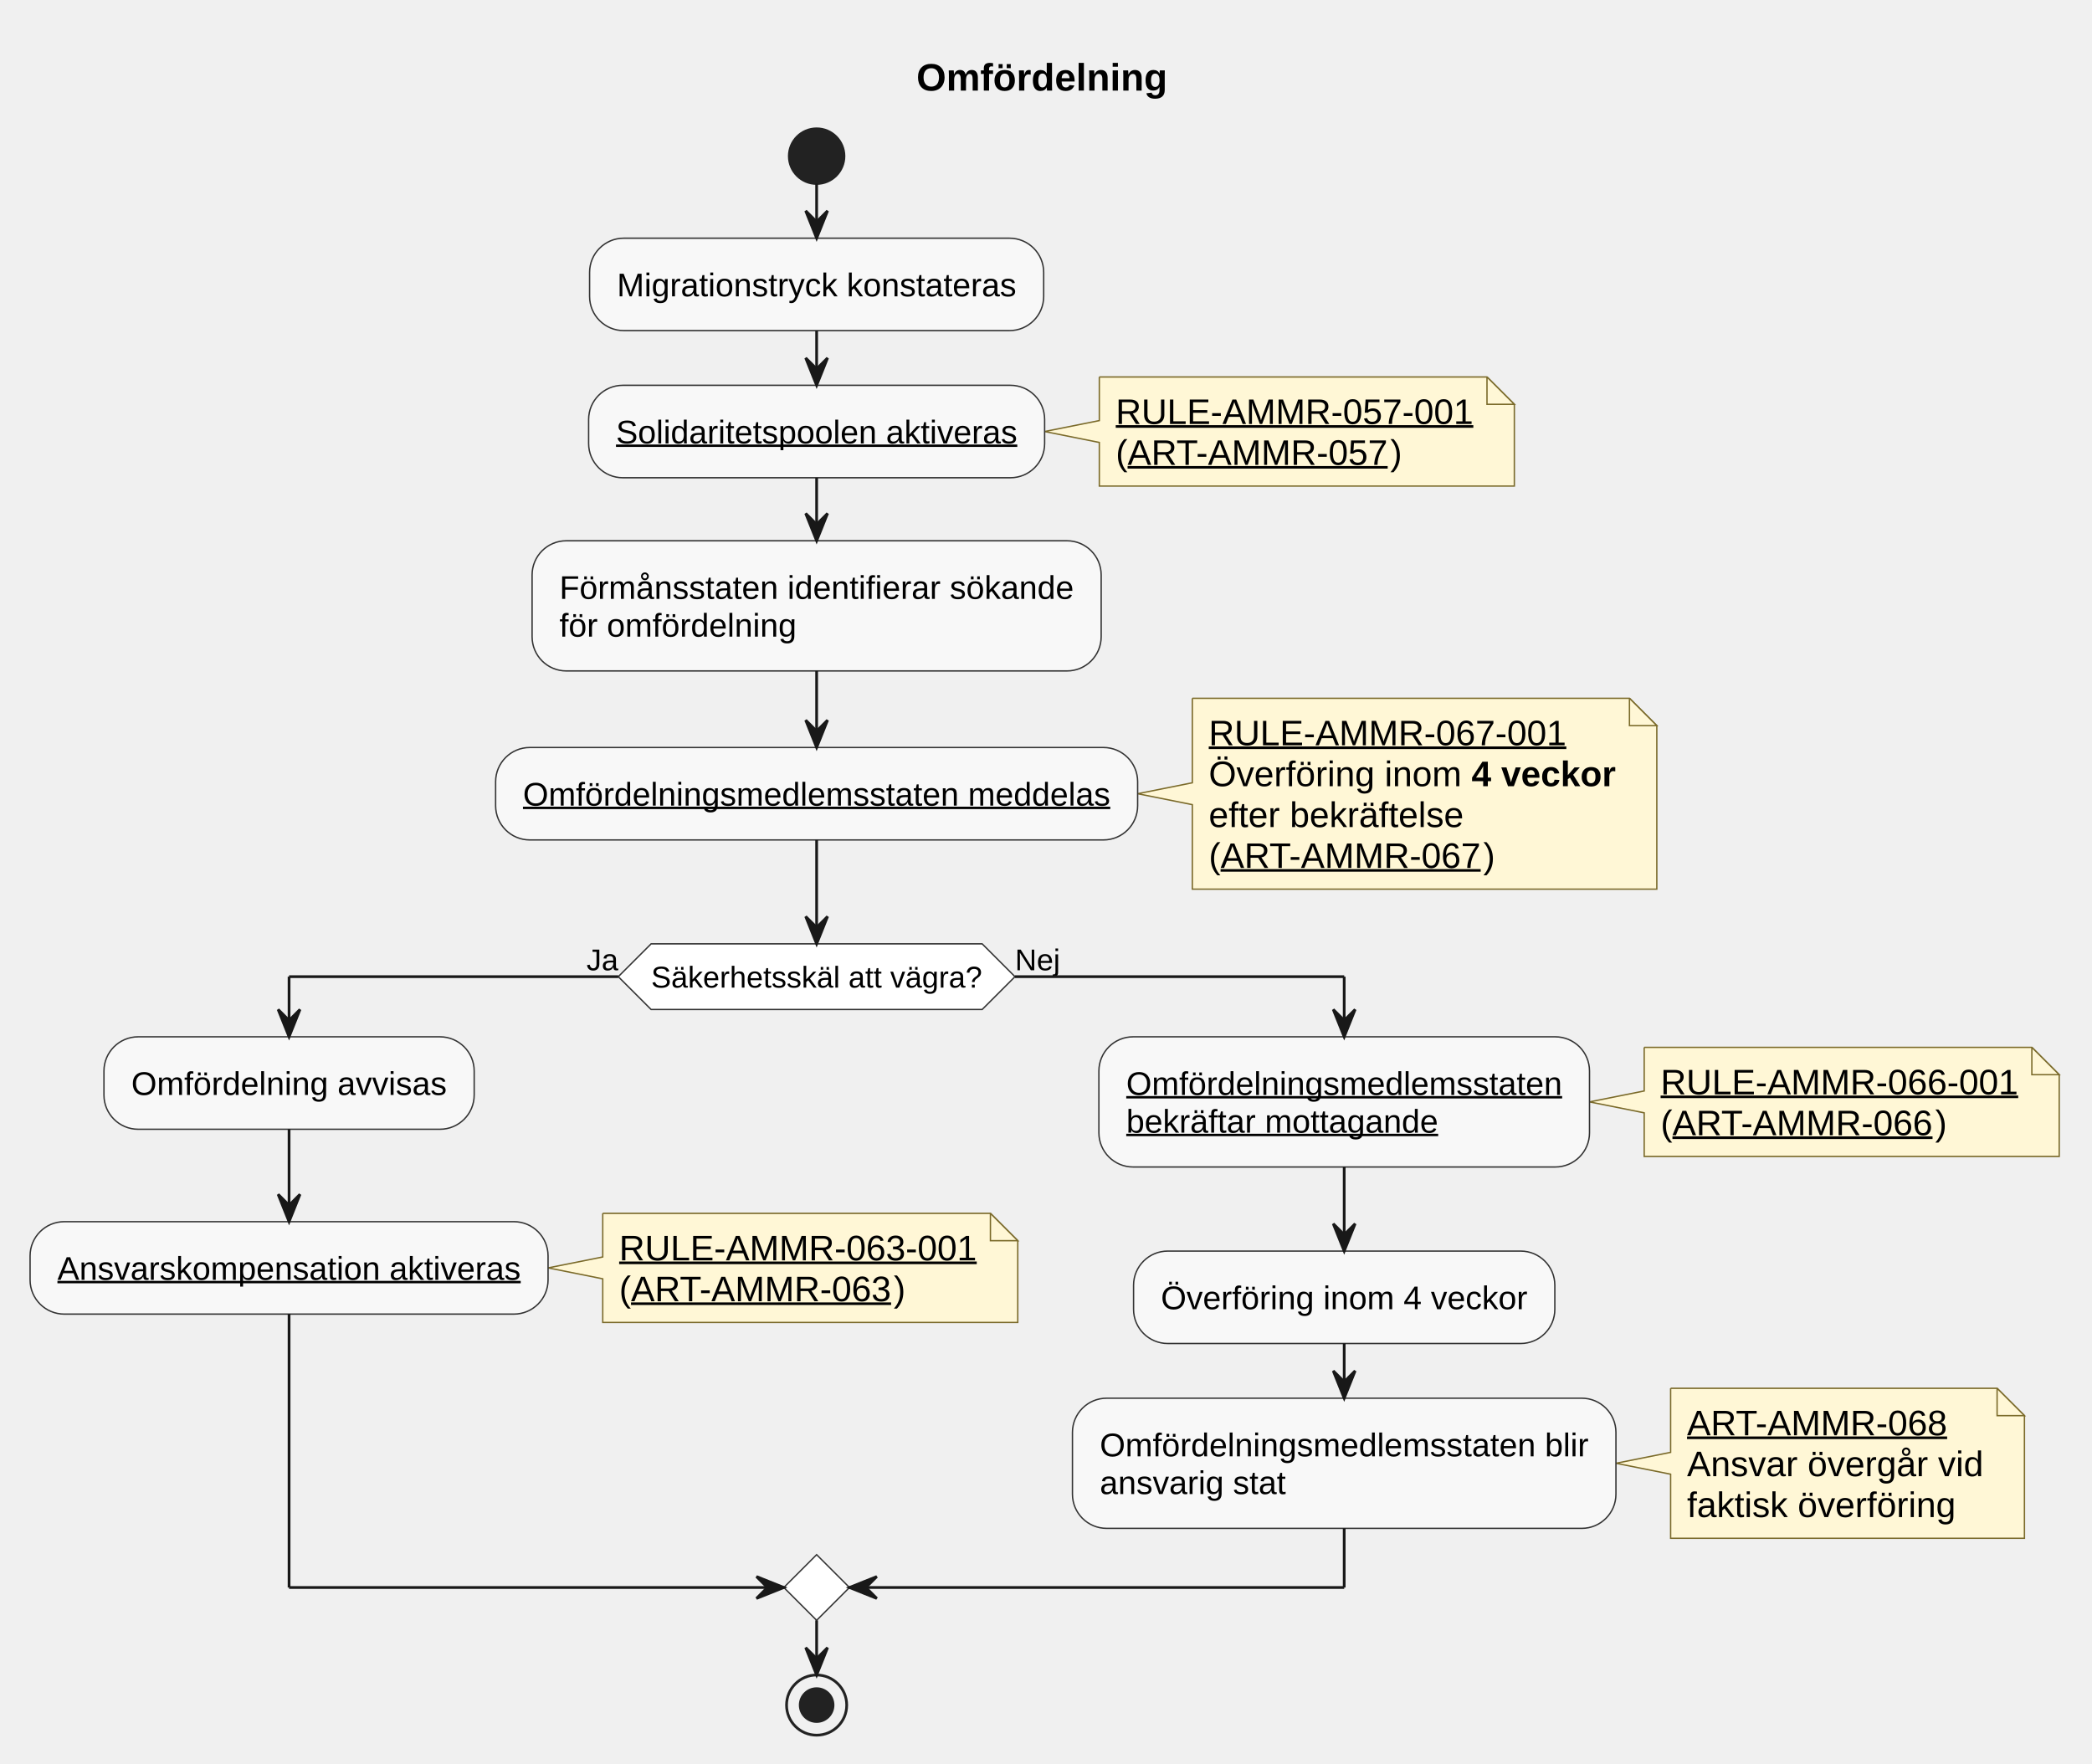
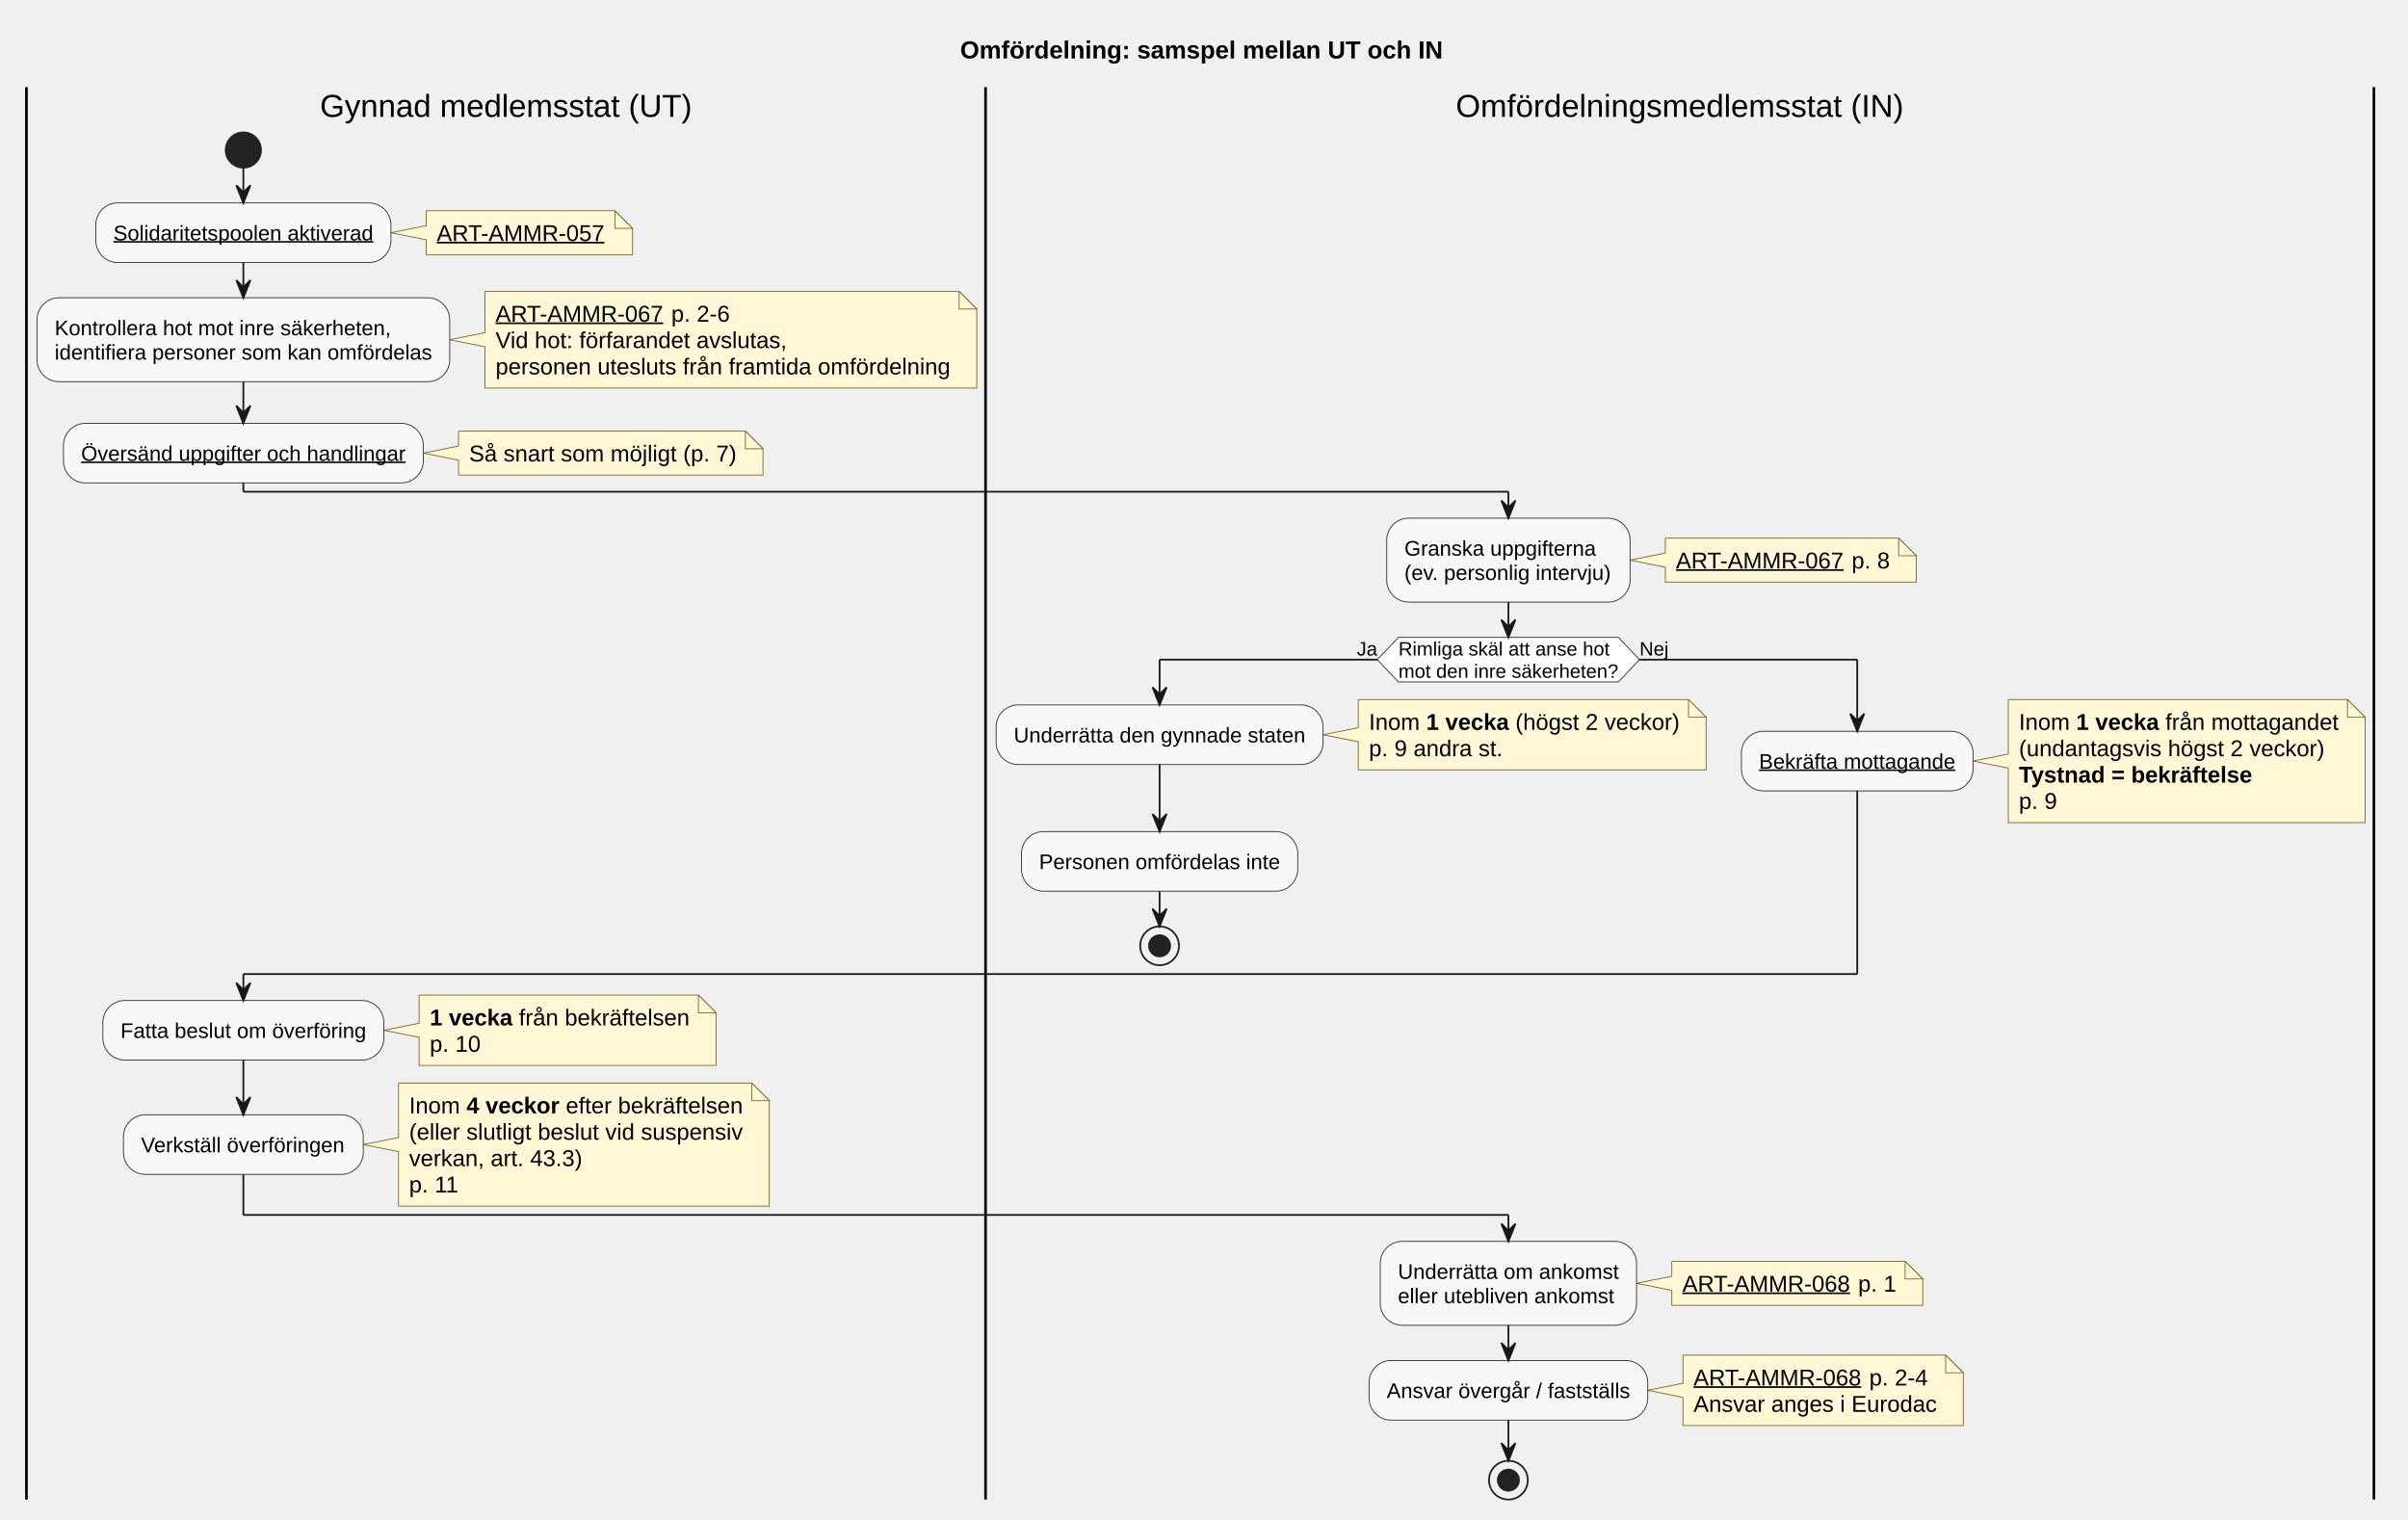
- <svg xmlns="http://www.w3.org/2000/svg" xmlns:xlink="http://www.w3.org/1999/xlink" contentStyleType="text/css" data-diagram-type="ACTIVITY" height="645px" preserveAspectRatio="none" style="width:765px;height:645px;background:#FFFFFF;" version="1.1" viewBox="0 0 765 645" width="765px" zoomAndPan="magnify">
+ <svg xmlns="http://www.w3.org/2000/svg" xmlns:xlink="http://www.w3.org/1999/xlink" contentStyleType="text/css" data-diagram-type="ACTIVITY" height="862px" preserveAspectRatio="none" style="width:1366px;height:862px;background:#FFFFFF;" version="1.1" viewBox="0 0 1366 862" width="1366px" zoomAndPan="magnify">
  <defs />
  <g>
-     <g class="title" data-source-line="16">
-       <text fill="#000000" font-family="Arial" font-size="14" font-weight="bold" lengthAdjust="spacing" textLength="91.772" x="335.118" y="33.132">Omfördelning</text>
+     <g class="title" data-source-line="20">
+       <text fill="#000000" font-family="Arial" font-size="14" font-weight="bold" lengthAdjust="spacing" textLength="273.82" x="544.67" y="33.132">Omfördelning: samspel mellan UT och IN</text>
    </g>
-     <ellipse cx="298.625" cy="57.099" fill="#222222" rx="10" ry="10" style="stroke:#222222;stroke-width:1;" />
-     <rect fill="#F8F8F8" height="33.799" rx="12.5" ry="12.5" style="stroke:#333333;stroke-width:0.5;" width="166.051" x="215.6" y="87.099" />
-     <text fill="#000000" font-family="Arial" font-size="12" lengthAdjust="spacing" textLength="146.051" x="225.6" y="108.355">Migrationstryck konstateras</text>
-     <path d="M401.999,137.848 L401.999,153.797 L381.999,157.797 L401.999,161.797 L401.999,177.746 A0,0 0 0 0 401.999,177.746 L553.761,177.746 A0,0 0 0 0 553.761,177.746 L553.761,147.848 L543.761,137.848 L401.999,137.848 A0,0 0 0 0 401.999,137.848" fill="#FFF7D6" style="stroke:#7A6A2A;stroke-width:0.5;" />
-     <path d="M543.761,137.848 L543.761,147.848 L553.761,147.848 L543.761,137.848" fill="#FFF7D6" style="stroke:#7A6A2A;stroke-width:0.5;" />
+     <rect fill="none" height="20.698" style="stroke:none;stroke-width:1;" width="1333.161" x="15" y="49.413" />
+     <ellipse cx="138.054" cy="85.111" fill="#222222" rx="10" ry="10" style="stroke:#222222;stroke-width:1;" />
+     <path d="M241.765,119.536 L241.765,128.011 L221.765,132.011 L241.765,136.011 L241.765,144.485 A0,0 0 0 0 241.765,144.485 L358.83,144.485 A0,0 0 0 0 358.83,144.485 L358.83,129.536 L348.83,119.536 L241.765,119.536 A0,0 0 0 0 241.765,119.536" fill="#FFF7D6" style="stroke:#7A6A2A;stroke-width:0.5;" />
+     <path d="M348.83,119.536 L348.83,129.536 L358.83,129.536 L348.83,119.536" fill="#FFF7D6" style="stroke:#7A6A2A;stroke-width:0.5;" />
+     <a href="../articles/ammr-057.md" target="_top" title="../articles/ammr-057.md" xlink:actuate="onRequest" xlink:href="../articles/ammr-057.md" xlink:show="new" xlink:title="../articles/ammr-057.md" xlink:type="simple">
+       <text fill="#000000" font-family="Arial" font-size="13" lengthAdjust="spacing" text-decoration="underline" textLength="96.065" x="247.765" y="136.73">ART-AMMR-057</text>
+     </a>
+     <rect fill="#F8F8F8" height="33.799" rx="12.5" ry="12.5" style="stroke:#333333;stroke-width:0.5;" width="167.422" x="54.343" y="115.111" />
    <a href="../rules/rule-ammr-057-001.md" target="_top" title="../rules/rule-ammr-057-001.md" xlink:actuate="onRequest" xlink:href="../rules/rule-ammr-057-001.md" xlink:show="new" xlink:title="../rules/rule-ammr-057-001.md" xlink:type="simple">
-       <text fill="#000000" font-family="Arial" font-size="13" lengthAdjust="spacing" text-decoration="underline" textLength="130.762" x="407.999" y="155.042">RULE-AMMR-057-001</text>
+       <text fill="#000000" font-family="Arial" font-size="12" lengthAdjust="spacing" text-decoration="underline" textLength="147.422" x="64.343" y="136.367">Solidaritetspoolen aktiverad</text>
    </a>
-     <text fill="#000000" font-family="Arial" font-size="13" lengthAdjust="spacing" textLength="4.329" x="407.999" y="169.991">(</text>
-     <a href="../articles/ammr-057.md" target="_top" title="../articles/ammr-057.md" xlink:actuate="onRequest" xlink:href="../articles/ammr-057.md" xlink:show="new" xlink:title="../articles/ammr-057.md" xlink:type="simple">
-       <text fill="#000000" font-family="Arial" font-size="13" lengthAdjust="spacing" text-decoration="underline" textLength="96.065" x="412.328" y="169.991">ART-AMMR-057</text>
+     <path d="M275.107,165.286 L275.107,188.709 L255.107,192.709 L275.107,196.709 L275.107,220.132 A0,0 0 0 0 275.107,220.132 L554.082,220.132 A0,0 0 0 0 554.082,220.132 L554.082,175.286 L544.082,165.286 L275.107,165.286 A0,0 0 0 0 275.107,165.286" fill="#FFF7D6" style="stroke:#7A6A2A;stroke-width:0.5;" />
+     <path d="M544.082,165.286 L544.082,175.286 L554.082,175.286 L544.082,165.286" fill="#FFF7D6" style="stroke:#7A6A2A;stroke-width:0.5;" />
+     <a href="../articles/ammr-067.md" target="_top" title="../articles/ammr-067.md" xlink:actuate="onRequest" xlink:href="../articles/ammr-067.md" xlink:show="new" xlink:title="../articles/ammr-067.md" xlink:type="simple">
+       <text fill="#000000" font-family="Arial" font-size="13" lengthAdjust="spacing" text-decoration="underline" textLength="96.065" x="281.107" y="182.48">ART-AMMR-067</text>
    </a>
-     <text fill="#000000" font-family="Arial" font-size="13" lengthAdjust="spacing" textLength="4.329" x="508.394" y="169.991">)</text>
-     <rect fill="#F8F8F8" height="33.799" rx="12.5" ry="12.5" style="stroke:#333333;stroke-width:0.5;" width="166.748" x="215.251" y="140.898" />
-     <a href="../rules/rule-ammr-057-001.md" target="_top" title="../rules/rule-ammr-057-001.md" xlink:actuate="onRequest" xlink:href="../rules/rule-ammr-057-001.md" xlink:show="new" xlink:title="../rules/rule-ammr-057-001.md" xlink:type="simple">
-       <text fill="#000000" font-family="Arial" font-size="12" lengthAdjust="spacing" text-decoration="underline" textLength="146.748" x="225.251" y="162.153">Solidaritetspoolen aktiveras</text>
+     <text fill="#000000" font-family="Arial" font-size="13" lengthAdjust="spacing" textLength="33.243" x="380.785" y="182.48">p. 2-6</text>
+     <text fill="#000000" font-family="Arial" font-size="13" lengthAdjust="spacing" textLength="165.483" x="281.107" y="197.429">Vid hot: förfarandet avslutas,</text>
+     <text fill="#000000" font-family="Arial" font-size="13" lengthAdjust="spacing" textLength="257.975" x="281.107" y="212.377">personen utesluts från framtida omfördelning</text>
+     <rect fill="#F8F8F8" height="47.598" rx="12.5" ry="12.5" style="stroke:#333333;stroke-width:0.5;" width="234.107" x="21" y="168.91" />
+     <text fill="#000000" font-family="Arial" font-size="12" lengthAdjust="spacing" textLength="190.769" x="31" y="190.166">Kontrollera hot mot inre säkerheten,</text>
+     <text fill="#000000" font-family="Arial" font-size="12" lengthAdjust="spacing" textLength="214.107" x="31" y="203.965">identifiera personer som kan omfördelas</text>
+     <path d="M260.113,244.557 L260.113,253.031 L240.113,257.031 L260.113,261.031 L260.113,269.506 A0,0 0 0 0 260.113,269.506 L432.829,269.506 A0,0 0 0 0 432.829,269.506 L432.829,254.557 L422.829,244.557 L260.113,244.557 A0,0 0 0 0 260.113,244.557" fill="#FFF7D6" style="stroke:#7A6A2A;stroke-width:0.5;" />
+     <path d="M422.829,244.557 L422.829,254.557 L432.829,254.557 L422.829,244.557" fill="#FFF7D6" style="stroke:#7A6A2A;stroke-width:0.5;" />
+     <text fill="#000000" font-family="Arial" font-size="13" lengthAdjust="spacing" textLength="151.715" x="266.113" y="261.751">Så snart som möjligt (p. 7)</text>
+     <rect fill="#F8F8F8" height="33.799" rx="12.5" ry="12.5" style="stroke:#333333;stroke-width:0.5;" width="204.119" x="35.994" y="240.132" />
+     <a href="../rules/rule-ammr-067-001.md" target="_top" title="../rules/rule-ammr-067-001.md" xlink:actuate="onRequest" xlink:href="../rules/rule-ammr-067-001.md" xlink:show="new" xlink:title="../rules/rule-ammr-067-001.md" xlink:type="simple">
+       <text fill="#000000" font-family="Arial" font-size="12" lengthAdjust="spacing" text-decoration="underline" textLength="184.119" x="45.994" y="261.388">Översänd uppgifter och handlingar</text>
    </a>
-     <rect fill="#F8F8F8" height="47.598" rx="12.5" ry="12.5" style="stroke:#333333;stroke-width:0.5;" width="208.098" x="194.576" y="197.746" />
-     <text fill="#000000" font-family="Arial" font-size="12" lengthAdjust="spacing" textLength="188.098" x="204.576" y="219.001">Förmånsstaten identifierar sökande</text>
-     <text fill="#000000" font-family="Arial" font-size="12" lengthAdjust="spacing" textLength="86.713" x="204.576" y="232.8">för omfördelning</text>
-     <path d="M436.01,255.343 L436.01,286.241 L416.01,290.241 L436.01,294.241 L436.01,325.138 A0,0 0 0 0 436.01,325.138 L605.862,325.138 A0,0 0 0 0 605.862,325.138 L605.862,265.343 L595.862,255.343 L436.01,255.343 A0,0 0 0 0 436.01,255.343" fill="#FFF7D6" style="stroke:#7A6A2A;stroke-width:0.5;" />
-     <path d="M595.862,255.343 L595.862,265.343 L605.862,265.343 L595.862,255.343" fill="#FFF7D6" style="stroke:#7A6A2A;stroke-width:0.5;" />
+     <path d="M237.754,564.473 L237.754,580.422 L217.754,584.422 L237.754,588.422 L237.754,604.371 A0,0 0 0 0 237.754,604.371 L406.191,604.371 A0,0 0 0 0 406.191,604.371 L406.191,574.473 L396.191,564.473 L237.754,564.473 A0,0 0 0 0 237.754,564.473" fill="#FFF7D6" style="stroke:#7A6A2A;stroke-width:0.5;" />
+     <path d="M396.191,564.473 L396.191,574.473 L406.191,574.473 L396.191,564.473" fill="#FFF7D6" style="stroke:#7A6A2A;stroke-width:0.5;" />
+     <text fill="#000000" font-family="Arial" font-size="13" font-weight="bold" lengthAdjust="spacing" textLength="46.992" x="243.754" y="581.667">1 vecka</text>
+     <text fill="#000000" font-family="Arial" font-size="13" lengthAdjust="spacing" textLength="96.834" x="294.357" y="581.667">från bekräftelsen</text>
+     <text fill="#000000" font-family="Arial" font-size="13" lengthAdjust="spacing" textLength="28.914" x="243.754" y="596.616">p. 10</text>
+     <rect fill="#F8F8F8" height="33.799" rx="12.5" ry="12.5" style="stroke:#333333;stroke-width:0.5;" width="159.4" x="58.353" y="567.523" />
+     <text fill="#000000" font-family="Arial" font-size="12" lengthAdjust="spacing" textLength="139.4" x="68.353" y="588.779">Fatta beslut om överföring</text>
+     <path d="M226.082,614.371 L226.082,645.268 L206.082,649.268 L226.082,653.268 L226.082,684.166 A0,0 0 0 0 226.082,684.166 L436.414,684.166 A0,0 0 0 0 436.414,684.166 L436.414,624.371 L426.414,614.371 L226.082,614.371 A0,0 0 0 0 226.082,614.371" fill="#FFF7D6" style="stroke:#7A6A2A;stroke-width:0.5;" />
+     <path d="M426.414,614.371 L426.414,624.371 L436.414,624.371 L426.414,614.371" fill="#FFF7D6" style="stroke:#7A6A2A;stroke-width:0.5;" />
+     <text fill="#000000" font-family="Arial" font-size="13" lengthAdjust="spacing" textLength="28.901" x="232.082" y="631.565">Inom</text>
+     <text fill="#000000" font-family="Arial" font-size="13" font-weight="bold" lengthAdjust="spacing" textLength="52.762" x="264.595" y="631.565">4 veckor</text>
+     <text fill="#000000" font-family="Arial" font-size="13" lengthAdjust="spacing" textLength="100.445" x="320.968" y="631.565">efter bekräftelsen</text>
+     <text fill="#000000" font-family="Arial" font-size="13" lengthAdjust="spacing" textLength="189.306" x="232.082" y="646.513">(eller slutligt beslut vid suspensiv</text>
+     <text fill="#000000" font-family="Arial" font-size="13" lengthAdjust="spacing" textLength="98.268" x="232.082" y="661.462">verkan, art. 43.3)</text>
+     <text fill="#000000" font-family="Arial" font-size="13" lengthAdjust="spacing" textLength="28.914" x="232.082" y="676.411">p. 11</text>
+     <rect fill="#F8F8F8" height="33.799" rx="12.5" ry="12.5" style="stroke:#333333;stroke-width:0.5;" width="136.057" x="70.025" y="632.369" />
+     <text fill="#000000" font-family="Arial" font-size="12" lengthAdjust="spacing" textLength="116.057" x="80.025" y="653.625">Verkställ överföringen</text>
+     <line style="stroke:#000000;stroke-width:1.5;" x1="15" x2="15" y1="49.413" y2="850.612" />
+     <path d="M944.706,305.255 L944.706,313.73 L924.706,317.73 L944.706,321.73 L944.706,330.204 A0,0 0 0 0 944.706,330.204 L1087.067,330.204 A0,0 0 0 0 1087.067,330.204 L1087.067,315.255 L1077.067,305.255 L944.706,305.255 A0,0 0 0 0 944.706,305.255" fill="#FFF7D6" style="stroke:#7A6A2A;stroke-width:0.5;" />
+     <path d="M1077.067,305.255 L1077.067,315.255 L1087.067,315.255 L1077.067,305.255" fill="#FFF7D6" style="stroke:#7A6A2A;stroke-width:0.5;" />
+     <a href="../articles/ammr-067.md" target="_top" title="../articles/ammr-067.md" xlink:actuate="onRequest" xlink:href="../articles/ammr-067.md" xlink:show="new" xlink:title="../articles/ammr-067.md" xlink:type="simple">
+       <text fill="#000000" font-family="Arial" font-size="13" lengthAdjust="spacing" text-decoration="underline" textLength="96.065" x="950.706" y="322.449">ART-AMMR-067</text>
+     </a>
+     <text fill="#000000" font-family="Arial" font-size="13" lengthAdjust="spacing" textLength="21.684" x="1050.383" y="322.449">p. 8</text>
+     <rect fill="#F8F8F8" height="47.598" rx="12.5" ry="12.5" style="stroke:#333333;stroke-width:0.5;" width="138.049" x="786.657" y="293.931" />
+     <text fill="#000000" font-family="Arial" font-size="12" lengthAdjust="spacing" textLength="108.732" x="796.657" y="315.187">Granska uppgifterna</text>
+     <text fill="#000000" font-family="Arial" font-size="12" lengthAdjust="spacing" textLength="118.049" x="796.657" y="328.986">(ev. personlig intervju)</text>
+     <polygon fill="#FFFFFF" points="793.31,361.529,918.053,361.529,930.053,374.178,918.053,386.826,793.31,386.826,781.31,374.178,793.31,361.529" style="stroke:#333333;stroke-width:0.5;" />
+     <text fill="#000000" font-family="Arial" font-size="11" lengthAdjust="spacing" textLength="119.835" x="793.31" y="371.846">Rimliga skäl att anse hot</text>
+     <text fill="#000000" font-family="Arial" font-size="11" lengthAdjust="spacing" textLength="124.744" x="793.31" y="384.495">mot den inre säkerheten?</text>
+     <text fill="#000000" font-family="Arial" font-size="11" lengthAdjust="spacing" textLength="11.618" x="769.692" y="371.846">Ja</text>
+     <text fill="#000000" font-family="Arial" font-size="11" lengthAdjust="spacing" textLength="16.505" x="930.053" y="371.846">Nej</text>
+     <path d="M770.534,396.826 L770.534,412.775 L750.534,416.775 L770.534,420.775 L770.534,436.724 A0,0 0 0 0 770.534,436.724 L967.852,436.724 A0,0 0 0 0 967.852,436.724 L967.852,406.826 L957.852,396.826 L770.534,396.826 A0,0 0 0 0 770.534,396.826" fill="#FFF7D6" style="stroke:#7A6A2A;stroke-width:0.5;" />
+     <path d="M957.852,396.826 L957.852,406.826 L967.852,406.826 L957.852,396.826" fill="#FFF7D6" style="stroke:#7A6A2A;stroke-width:0.5;" />
+     <text fill="#000000" font-family="Arial" font-size="13" lengthAdjust="spacing" textLength="28.901" x="776.534" y="414.02">Inom</text>
+     <text fill="#000000" font-family="Arial" font-size="13" font-weight="bold" lengthAdjust="spacing" textLength="46.992" x="809.046" y="414.02">1 vecka</text>
+     <text fill="#000000" font-family="Arial" font-size="13" lengthAdjust="spacing" textLength="93.203" x="859.65" y="414.02">(högst 2 veckor)</text>
+     <text fill="#000000" font-family="Arial" font-size="13" lengthAdjust="spacing" textLength="75.88" x="776.534" y="428.969">p. 9 andra st.</text>
+     <rect fill="#F8F8F8" height="33.799" rx="12.5" ry="12.5" style="stroke:#333333;stroke-width:0.5;" width="185.451" x="565.082" y="399.876" />
+     <text fill="#000000" font-family="Arial" font-size="12" lengthAdjust="spacing" textLength="165.451" x="575.082" y="421.132">Underrätta den gynnade staten</text>
+     <rect fill="#F8F8F8" height="33.799" rx="12.5" ry="12.5" style="stroke:#333333;stroke-width:0.5;" width="156.746" x="579.435" y="471.724" />
+     <text fill="#000000" font-family="Arial" font-size="12" lengthAdjust="spacing" textLength="136.746" x="589.435" y="492.98">Personen omfördelas inte</text>
+     <ellipse cx="657.808" cy="536.523" fill="none" rx="11" ry="11" style="stroke:#222222;stroke-width:1;" />
+     <ellipse cx="657.808" cy="536.523" fill="#222222" rx="6" ry="6" style="stroke:#222222;stroke-width:1;" />
+     <path d="M1139.257,396.826 L1139.257,427.724 L1119.257,431.724 L1139.257,435.724 L1139.257,466.621 A0,0 0 0 0 1139.257,466.621 L1341.66,466.621 A0,0 0 0 0 1341.66,466.621 L1341.66,406.826 L1331.66,396.826 L1139.257,396.826 A0,0 0 0 0 1139.257,396.826" fill="#FFF7D6" style="stroke:#7A6A2A;stroke-width:0.5;" />
+     <path d="M1331.66,396.826 L1331.66,406.826 L1341.66,406.826 L1331.66,396.826" fill="#FFF7D6" style="stroke:#7A6A2A;stroke-width:0.5;" />
+     <text fill="#000000" font-family="Arial" font-size="13" lengthAdjust="spacing" textLength="28.901" x="1145.257" y="414.02">Inom</text>
+     <text fill="#000000" font-family="Arial" font-size="13" font-weight="bold" lengthAdjust="spacing" textLength="46.992" x="1177.77" y="414.02">1 vecka</text>
+     <text fill="#000000" font-family="Arial" font-size="13" lengthAdjust="spacing" textLength="98.287" x="1228.373" y="414.02">från mottagandet</text>
+     <text fill="#000000" font-family="Arial" font-size="13" lengthAdjust="spacing" textLength="173.424" x="1145.257" y="428.969">(undantagsvis högst 2 veckor)</text>
+     <text fill="#000000" font-family="Arial" font-size="13" font-weight="bold" lengthAdjust="spacing" textLength="133.307" x="1145.257" y="443.918">Tystnad = bekräftelse</text>
+     <text fill="#000000" font-family="Arial" font-size="13" lengthAdjust="spacing" textLength="21.684" x="1145.257" y="458.866">p. 9</text>
+     <rect fill="#F8F8F8" height="33.799" rx="12.5" ry="12.5" style="stroke:#333333;stroke-width:0.5;" width="131.404" x="987.852" y="414.825" />
    <a href="../rules/rule-ammr-067-001.md" target="_top" title="../rules/rule-ammr-067-001.md" xlink:actuate="onRequest" xlink:href="../rules/rule-ammr-067-001.md" xlink:show="new" xlink:title="../rules/rule-ammr-067-001.md" xlink:type="simple">
-       <text fill="#000000" font-family="Arial" font-size="13" lengthAdjust="spacing" text-decoration="underline" textLength="130.762" x="442.01" y="272.537">RULE-AMMR-067-001</text>
+       <text fill="#000000" font-family="Arial" font-size="12" lengthAdjust="spacing" text-decoration="underline" textLength="111.404" x="997.852" y="436.08">Bekräfta mottagande</text>
    </a>
-     <text fill="#000000" font-family="Arial" font-size="13" lengthAdjust="spacing" textLength="92.479" x="442.01" y="287.486">Överföring inom</text>
-     <text fill="#000000" font-family="Arial" font-size="13" font-weight="bold" lengthAdjust="spacing" textLength="52.762" x="538.101" y="287.486">4 veckor</text>
-     <text fill="#000000" font-family="Arial" font-size="13" lengthAdjust="spacing" textLength="93.215" x="442.01" y="302.435">efter bekräftelse</text>
-     <text fill="#000000" font-family="Arial" font-size="13" lengthAdjust="spacing" textLength="4.329" x="442.01" y="317.383">(</text>
-     <a href="../articles/ammr-067.md" target="_top" title="../articles/ammr-067.md" xlink:actuate="onRequest" xlink:href="../articles/ammr-067.md" xlink:show="new" xlink:title="../articles/ammr-067.md" xlink:type="simple">
-       <text fill="#000000" font-family="Arial" font-size="13" lengthAdjust="spacing" text-decoration="underline" textLength="96.065" x="446.339" y="317.383">ART-AMMR-067</text>
+     <path d="M948.374,715.49 L948.374,723.965 L928.374,727.965 L948.374,731.965 L948.374,740.439 A0,0 0 0 0 948.374,740.439 L1090.735,740.439 A0,0 0 0 0 1090.735,740.439 L1090.735,725.49 L1080.735,715.49 L948.374,715.49 A0,0 0 0 0 948.374,715.49" fill="#FFF7D6" style="stroke:#7A6A2A;stroke-width:0.5;" />
+     <path d="M1080.735,715.49 L1080.735,725.49 L1090.735,725.49 L1080.735,715.49" fill="#FFF7D6" style="stroke:#7A6A2A;stroke-width:0.5;" />
+     <a href="../articles/ammr-068.md" target="_top" title="../articles/ammr-068.md" xlink:actuate="onRequest" xlink:href="../articles/ammr-068.md" xlink:show="new" xlink:title="../articles/ammr-068.md" xlink:type="simple">
+       <text fill="#000000" font-family="Arial" font-size="13" lengthAdjust="spacing" text-decoration="underline" textLength="96.065" x="954.374" y="732.684">ART-AMMR-068</text>
    </a>
-     <text fill="#000000" font-family="Arial" font-size="13" lengthAdjust="spacing" textLength="4.329" x="542.404" y="317.383">)</text>
-     <rect fill="#F8F8F8" height="33.799" rx="12.5" ry="12.5" style="stroke:#333333;stroke-width:0.5;" width="234.769" x="181.24" y="273.341" />
-     <a href="../rules/rule-ammr-067-001.md" target="_top" title="../rules/rule-ammr-067-001.md" xlink:actuate="onRequest" xlink:href="../rules/rule-ammr-067-001.md" xlink:show="new" xlink:title="../rules/rule-ammr-067-001.md" xlink:type="simple">
-       <text fill="#000000" font-family="Arial" font-size="12" lengthAdjust="spacing" text-decoration="underline" textLength="214.769" x="191.24" y="294.597">Omfördelningsmedlemsstaten meddelas</text>
+     <text fill="#000000" font-family="Arial" font-size="13" lengthAdjust="spacing" textLength="21.684" x="1054.051" y="732.684">p. 1</text>
+     <rect fill="#F8F8F8" height="47.598" rx="12.5" ry="12.5" style="stroke:#333333;stroke-width:0.5;" width="145.385" x="782.989" y="704.166" />
+     <text fill="#000000" font-family="Arial" font-size="12" lengthAdjust="spacing" textLength="125.385" x="792.989" y="725.422">Underrätta om ankomst</text>
+     <text fill="#000000" font-family="Arial" font-size="12" lengthAdjust="spacing" textLength="122.731" x="792.989" y="739.221">eller utebliven ankomst</text>
+     <path d="M954.708,768.714 L954.708,784.663 L934.708,788.663 L954.708,792.663 L954.708,808.612 A0,0 0 0 0 954.708,808.612 L1113.731,808.612 A0,0 0 0 0 1113.731,808.612 L1113.731,778.714 L1103.731,768.714 L954.708,768.714 A0,0 0 0 0 954.708,768.714" fill="#FFF7D6" style="stroke:#7A6A2A;stroke-width:0.5;" />
+     <path d="M1103.731,768.714 L1103.731,778.714 L1113.731,778.714 L1103.731,768.714" fill="#FFF7D6" style="stroke:#7A6A2A;stroke-width:0.5;" />
+     <a href="../articles/ammr-068.md" target="_top" title="../articles/ammr-068.md" xlink:actuate="onRequest" xlink:href="../articles/ammr-068.md" xlink:show="new" xlink:title="../articles/ammr-068.md" xlink:type="simple">
+       <text fill="#000000" font-family="Arial" font-size="13" lengthAdjust="spacing" text-decoration="underline" textLength="96.065" x="960.708" y="785.908">ART-AMMR-068</text>
    </a>
-     <polygon fill="#FFFFFF" points="238.093,345.138,359.157,345.138,371.157,357.138,359.157,369.138,238.093,369.138,226.093,357.138,238.093,345.138" style="stroke:#333333;stroke-width:0.5;" />
-     <text fill="#000000" font-family="Arial" font-size="11" lengthAdjust="spacing" textLength="121.064" x="238.093" y="361.132">Säkerhetsskäl att vägra?</text>
-     <text fill="#000000" font-family="Arial" font-size="11" lengthAdjust="spacing" textLength="11.618" x="214.475" y="354.807">Ja</text>
-     <text fill="#000000" font-family="Arial" font-size="11" lengthAdjust="spacing" textLength="16.505" x="371.157" y="354.807">Nej</text>
-     <rect fill="#F8F8F8" height="33.799" rx="12.5" ry="12.5" style="stroke:#333333;stroke-width:0.5;" width="135.383" x="38.015" y="379.138" />
-     <text fill="#000000" font-family="Arial" font-size="12" lengthAdjust="spacing" textLength="115.383" x="48.015" y="400.394">Omfördelning avvisas</text>
-     <path d="M220.412,443.687 L220.412,459.635 L200.412,463.635 L220.412,467.635 L220.412,483.584 A0,0 0 0 0 220.412,483.584 L372.174,483.584 A0,0 0 0 0 372.174,483.584 L372.174,453.687 L362.174,443.687 L220.412,443.687 A0,0 0 0 0 220.412,443.687" fill="#FFF7D6" style="stroke:#7A6A2A;stroke-width:0.5;" />
-     <path d="M362.174,443.687 L362.174,453.687 L372.174,453.687 L362.174,443.687" fill="#FFF7D6" style="stroke:#7A6A2A;stroke-width:0.5;" />
-     <a href="../rules/rule-ammr-063-001.md" target="_top" title="../rules/rule-ammr-063-001.md" xlink:actuate="onRequest" xlink:href="../rules/rule-ammr-063-001.md" xlink:show="new" xlink:title="../rules/rule-ammr-063-001.md" xlink:type="simple">
-       <text fill="#000000" font-family="Arial" font-size="13" lengthAdjust="spacing" text-decoration="underline" textLength="130.762" x="226.412" y="460.88">RULE-AMMR-063-001</text>
-     </a>
-     <text fill="#000000" font-family="Arial" font-size="13" lengthAdjust="spacing" textLength="4.329" x="226.412" y="475.829">(</text>
-     <a href="../articles/ammr-063.md" target="_top" title="../articles/ammr-063.md" xlink:actuate="onRequest" xlink:href="../articles/ammr-063.md" xlink:show="new" xlink:title="../articles/ammr-063.md" xlink:type="simple">
-       <text fill="#000000" font-family="Arial" font-size="13" lengthAdjust="spacing" text-decoration="underline" textLength="96.065" x="230.741" y="475.829">ART-AMMR-063</text>
-     </a>
-     <text fill="#000000" font-family="Arial" font-size="13" lengthAdjust="spacing" textLength="4.329" x="326.807" y="475.829">)</text>
-     <rect fill="#F8F8F8" height="33.799" rx="12.5" ry="12.5" style="stroke:#333333;stroke-width:0.5;" width="189.412" x="11" y="446.736" />
-     <a href="../rules/rule-ammr-063-001.md" target="_top" title="../rules/rule-ammr-063-001.md" xlink:actuate="onRequest" xlink:href="../rules/rule-ammr-063-001.md" xlink:show="new" xlink:title="../rules/rule-ammr-063-001.md" xlink:type="simple">
-       <text fill="#000000" font-family="Arial" font-size="12" lengthAdjust="spacing" text-decoration="underline" textLength="169.412" x="21" y="467.992">Ansvarskompensation aktiveras</text>
-     </a>
-     <path d="M601.246,382.988 L601.246,398.937 L581.246,402.937 L601.246,406.937 L601.246,422.886 A0,0 0 0 0 601.246,422.886 L753.008,422.886 A0,0 0 0 0 753.008,422.886 L753.008,392.988 L743.008,382.988 L601.246,382.988 A0,0 0 0 0 601.246,382.988" fill="#FFF7D6" style="stroke:#7A6A2A;stroke-width:0.5;" />
-     <path d="M743.008,382.988 L743.008,392.988 L753.008,392.988 L743.008,382.988" fill="#FFF7D6" style="stroke:#7A6A2A;stroke-width:0.5;" />
-     <a href="../rules/rule-ammr-066-001.md" target="_top" title="../rules/rule-ammr-066-001.md" xlink:actuate="onRequest" xlink:href="../rules/rule-ammr-066-001.md" xlink:show="new" xlink:title="../rules/rule-ammr-066-001.md" xlink:type="simple">
-       <text fill="#000000" font-family="Arial" font-size="13" lengthAdjust="spacing" text-decoration="underline" textLength="130.762" x="607.246" y="400.182">RULE-AMMR-066-001</text>
-     </a>
-     <text fill="#000000" font-family="Arial" font-size="13" lengthAdjust="spacing" textLength="4.329" x="607.246" y="415.131">(</text>
-     <a href="../articles/ammr-066.md" target="_top" title="../articles/ammr-066.md" xlink:actuate="onRequest" xlink:href="../articles/ammr-066.md" xlink:show="new" xlink:title="../articles/ammr-066.md" xlink:type="simple">
-       <text fill="#000000" font-family="Arial" font-size="13" lengthAdjust="spacing" text-decoration="underline" textLength="96.065" x="611.575" y="415.131">ART-AMMR-066</text>
-     </a>
-     <text fill="#000000" font-family="Arial" font-size="13" lengthAdjust="spacing" textLength="4.329" x="707.641" y="415.131">)</text>
-     <rect fill="#F8F8F8" height="47.598" rx="12.5" ry="12.5" style="stroke:#333333;stroke-width:0.5;" width="179.404" x="401.842" y="379.138" />
-     <a href="../rules/rule-ammr-066-001.md" target="_top" title="../rules/rule-ammr-066-001.md" xlink:actuate="onRequest" xlink:href="../rules/rule-ammr-066-001.md" xlink:show="new" xlink:title="../rules/rule-ammr-066-001.md" xlink:type="simple">
-       <text fill="#000000" font-family="Arial" font-size="12" lengthAdjust="spacing" text-decoration="underline" textLength="159.404" x="411.842" y="400.394">Omfördelningsmedlemsstaten</text>
-     </a>
-     <a href="../rules/rule-ammr-066-001.md" target="_top" title="../rules/rule-ammr-066-001.md" xlink:actuate="onRequest" xlink:href="../rules/rule-ammr-066-001.md" xlink:show="new" xlink:title="../rules/rule-ammr-066-001.md" xlink:type="simple">
-       <text fill="#000000" font-family="Arial" font-size="12" lengthAdjust="spacing" text-decoration="underline" textLength="114.07" x="411.842" y="414.193">bekräftar mottagande</text>
-     </a>
-     <rect fill="#F8F8F8" height="33.799" rx="12.5" ry="12.5" style="stroke:#333333;stroke-width:0.5;" width="154.051" x="414.519" y="457.485" />
-     <text fill="#000000" font-family="Arial" font-size="12" lengthAdjust="spacing" textLength="134.051" x="424.519" y="478.741">Överföring inom 4 veckor</text>
-     <path d="M610.914,507.66 L610.914,531.083 L590.914,535.083 L610.914,539.083 L610.914,562.506 A0,0 0 0 0 610.914,562.506 L740.294,562.506 A0,0 0 0 0 740.294,562.506 L740.294,517.66 L730.294,507.66 L610.914,507.66 A0,0 0 0 0 610.914,507.66" fill="#FFF7D6" style="stroke:#7A6A2A;stroke-width:0.5;" />
-     <path d="M730.294,507.66 L730.294,517.66 L740.294,517.66 L730.294,507.66" fill="#FFF7D6" style="stroke:#7A6A2A;stroke-width:0.5;" />
-     <a href="../articles/ammr-068.md" target="_top" title="../articles/ammr-068.md" xlink:actuate="onRequest" xlink:href="../articles/ammr-068.md" xlink:show="new" xlink:title="../articles/ammr-068.md" xlink:type="simple">
-       <text fill="#000000" font-family="Arial" font-size="13" lengthAdjust="spacing" text-decoration="underline" textLength="96.065" x="616.914" y="524.854">ART-AMMR-068</text>
-     </a>
-     <text fill="#000000" font-family="Arial" font-size="13" lengthAdjust="spacing" textLength="108.38" x="616.914" y="539.803">Ansvar övergår vid</text>
-     <text fill="#000000" font-family="Arial" font-size="13" lengthAdjust="spacing" textLength="98.262" x="616.914" y="554.751">faktisk överföring</text>
-     <rect fill="#F8F8F8" height="47.598" rx="12.5" ry="12.5" style="stroke:#333333;stroke-width:0.5;" width="198.74" x="392.174" y="511.284" />
-     <text fill="#000000" font-family="Arial" font-size="12" lengthAdjust="spacing" textLength="178.74" x="402.174" y="532.54">Omfördelningsmedlemsstaten blir</text>
-     <text fill="#000000" font-family="Arial" font-size="12" lengthAdjust="spacing" textLength="68.033" x="402.174" y="546.339">ansvarig stat</text>
-     <polygon fill="#FFFFFF" points="298.625,568.506,310.625,580.506,298.625,592.506,286.625,580.506,298.625,568.506" style="stroke:#333333;stroke-width:0.5;" />
-     <ellipse cx="298.625" cy="623.506" fill="none" rx="11" ry="11" style="stroke:#222222;stroke-width:1;" />
-     <ellipse cx="298.625" cy="623.506" fill="#222222" rx="6" ry="6" style="stroke:#222222;stroke-width:1;" />
-     <line style="stroke:#181818;stroke-width:1;" x1="298.625" x2="298.625" y1="67.099" y2="87.099" />
-     <polygon fill="#181818" points="294.625,77.099,298.625,87.099,302.625,77.099,298.625,81.099" style="stroke:#181818;stroke-width:1;" />
-     <line style="stroke:#181818;stroke-width:1;" x1="298.625" x2="298.625" y1="120.897" y2="140.898" />
-     <polygon fill="#181818" points="294.625,130.898,298.625,140.898,302.625,130.898,298.625,134.898" style="stroke:#181818;stroke-width:1;" />
-     <line style="stroke:#181818;stroke-width:1;" x1="298.625" x2="298.625" y1="174.696" y2="197.746" />
-     <polygon fill="#181818" points="294.625,187.746,298.625,197.746,302.625,187.746,298.625,191.746" style="stroke:#181818;stroke-width:1;" />
-     <line style="stroke:#181818;stroke-width:1;" x1="298.625" x2="298.625" y1="245.343" y2="273.341" />
-     <polygon fill="#181818" points="294.625,263.341,298.625,273.341,302.625,263.341,298.625,267.341" style="stroke:#181818;stroke-width:1;" />
-     <line style="stroke:#181818;stroke-width:1;" x1="105.706" x2="105.706" y1="412.937" y2="446.736" />
-     <polygon fill="#181818" points="101.706,436.736,105.706,446.736,109.706,436.736,105.706,440.736" style="stroke:#181818;stroke-width:1;" />
-     <line style="stroke:#181818;stroke-width:1;" x1="491.544" x2="491.544" y1="426.736" y2="457.485" />
-     <polygon fill="#181818" points="487.544,447.485,491.544,457.485,495.544,447.485,491.544,451.485" style="stroke:#181818;stroke-width:1;" />
-     <line style="stroke:#181818;stroke-width:1;" x1="491.544" x2="491.544" y1="491.284" y2="511.284" />
-     <polygon fill="#181818" points="487.544,501.284,491.544,511.284,495.544,501.284,491.544,505.284" style="stroke:#181818;stroke-width:1;" />
-     <line style="stroke:#181818;stroke-width:1;" x1="226.093" x2="105.706" y1="357.138" y2="357.138" />
-     <line style="stroke:#181818;stroke-width:1;" x1="105.706" x2="105.706" y1="357.138" y2="379.138" />
-     <polygon fill="#181818" points="101.706,369.138,105.706,379.138,109.706,369.138,105.706,373.138" style="stroke:#181818;stroke-width:1;" />
-     <line style="stroke:#181818;stroke-width:1;" x1="371.157" x2="491.544" y1="357.138" y2="357.138" />
-     <line style="stroke:#181818;stroke-width:1;" x1="491.544" x2="491.544" y1="357.138" y2="379.138" />
-     <polygon fill="#181818" points="487.544,369.138,491.544,379.138,495.544,369.138,491.544,373.138" style="stroke:#181818;stroke-width:1;" />
-     <line style="stroke:#181818;stroke-width:1;" x1="105.706" x2="105.706" y1="480.535" y2="580.506" />
-     <line style="stroke:#181818;stroke-width:1;" x1="105.706" x2="286.625" y1="580.506" y2="580.506" />
-     <polygon fill="#181818" points="276.625,576.506,286.625,580.506,276.625,584.506,280.625,580.506" style="stroke:#181818;stroke-width:1;" />
-     <line style="stroke:#181818;stroke-width:1;" x1="491.544" x2="491.544" y1="558.882" y2="580.506" />
-     <line style="stroke:#181818;stroke-width:1;" x1="491.544" x2="310.625" y1="580.506" y2="580.506" />
-     <polygon fill="#181818" points="320.625,576.506,310.625,580.506,320.625,584.506,316.625,580.506" style="stroke:#181818;stroke-width:1;" />
-     <line style="stroke:#181818;stroke-width:1;" x1="298.625" x2="298.625" y1="307.14" y2="345.138" />
-     <polygon fill="#181818" points="294.625,335.138,298.625,345.138,302.625,335.138,298.625,339.138" style="stroke:#181818;stroke-width:1;" />
-     <line style="stroke:#181818;stroke-width:1;" x1="298.625" x2="298.625" y1="592.506" y2="612.506" />
-     <polygon fill="#181818" points="294.625,602.506,298.625,612.506,302.625,602.506,298.625,606.506" style="stroke:#181818;stroke-width:1;" />
+     <text fill="#000000" font-family="Arial" font-size="13" lengthAdjust="spacing" textLength="33.243" x="1060.385" y="785.908">p. 2-4</text>
+     <text fill="#000000" font-family="Arial" font-size="13" lengthAdjust="spacing" textLength="138.023" x="960.708" y="800.857">Ansvar anges i Eurodac</text>
+     <rect fill="#F8F8F8" height="33.799" rx="12.5" ry="12.5" style="stroke:#333333;stroke-width:0.5;" width="158.053" x="776.655" y="771.763" />
+     <text fill="#000000" font-family="Arial" font-size="12" lengthAdjust="spacing" textLength="138.053" x="786.655" y="793.019">Ansvar övergår / fastställs</text>
+     <ellipse cx="855.681" cy="839.612" fill="none" rx="11" ry="11" style="stroke:#222222;stroke-width:1;" />
+     <ellipse cx="855.681" cy="839.612" fill="#222222" rx="6" ry="6" style="stroke:#222222;stroke-width:1;" />
+     <line style="stroke:#000000;stroke-width:1.5;" x1="559.082" x2="559.082" y1="49.413" y2="850.612" />
+     <line style="stroke:#000000;stroke-width:1.5;" x1="1346.66" x2="1346.66" y1="49.413" y2="850.612" />
+     <line style="stroke:#181818;stroke-width:1;" x1="138.054" x2="138.054" y1="95.111" y2="115.111" />
+     <polygon fill="#181818" points="134.054,105.111,138.054,115.111,142.054,105.111,138.054,109.111" style="stroke:#181818;stroke-width:1;" />
+     <line style="stroke:#181818;stroke-width:1;" x1="138.054" x2="138.054" y1="148.91" y2="168.91" />
+     <polygon fill="#181818" points="134.054,158.91,138.054,168.91,142.054,158.91,138.054,162.91" style="stroke:#181818;stroke-width:1;" />
+     <line style="stroke:#181818;stroke-width:1;" x1="138.054" x2="138.054" y1="216.508" y2="240.132" />
+     <polygon fill="#181818" points="134.054,230.132,138.054,240.132,142.054,230.132,138.054,234.132" style="stroke:#181818;stroke-width:1;" />
+     <line style="stroke:#181818;stroke-width:1;" x1="138.054" x2="138.054" y1="601.322" y2="632.369" />
+     <polygon fill="#181818" points="134.054,622.369,138.054,632.369,142.054,622.369,138.054,626.369" style="stroke:#181818;stroke-width:1;" />
+     <line style="stroke:#181818;stroke-width:1;" x1="657.808" x2="657.808" y1="433.675" y2="471.724" />
+     <polygon fill="#181818" points="653.808,461.724,657.808,471.724,661.808,461.724,657.808,465.724" style="stroke:#181818;stroke-width:1;" />
+     <line style="stroke:#181818;stroke-width:1;" x1="657.808" x2="657.808" y1="505.523" y2="525.523" />
+     <polygon fill="#181818" points="653.808,515.523,657.808,525.523,661.808,515.523,657.808,519.523" style="stroke:#181818;stroke-width:1;" />
+     <line style="stroke:#181818;stroke-width:1;" x1="781.31" x2="657.808" y1="374.178" y2="374.178" />
+     <line style="stroke:#181818;stroke-width:1;" x1="657.808" x2="657.808" y1="374.178" y2="399.876" />
+     <polygon fill="#181818" points="653.808,389.876,657.808,399.876,661.808,389.876,657.808,393.876" style="stroke:#181818;stroke-width:1;" />
+     <line style="stroke:#181818;stroke-width:1;" x1="930.053" x2="1053.555" y1="374.178" y2="374.178" />
+     <line style="stroke:#181818;stroke-width:1;" x1="1053.555" x2="1053.555" y1="374.178" y2="414.825" />
+     <polygon fill="#181818" points="1049.555,404.825,1053.555,414.825,1057.555,404.825,1053.555,408.825" style="stroke:#181818;stroke-width:1;" />
+     <line style="stroke:#181818;stroke-width:1;" x1="1053.555" x2="1053.555" y1="448.623" y2="552.523" />
+     <line style="stroke:#181818;stroke-width:1;" x1="1053.555" x2="138.054" y1="552.523" y2="552.523" />
+     <line style="stroke:#181818;stroke-width:1;" x1="138.054" x2="138.054" y1="552.523" y2="567.523" />
+     <polygon fill="#181818" points="134.054,557.523,138.054,567.523,142.054,557.523,138.054,561.523" style="stroke:#181818;stroke-width:1;" />
+     <line style="stroke:#181818;stroke-width:1;" x1="855.681" x2="855.681" y1="341.529" y2="361.529" />
+     <polygon fill="#181818" points="851.681,351.529,855.681,361.529,859.681,351.529,855.681,355.529" style="stroke:#181818;stroke-width:1;" />
+     <line style="stroke:#181818;stroke-width:1;" x1="855.681" x2="855.681" y1="751.763" y2="771.763" />
+     <polygon fill="#181818" points="851.681,761.763,855.681,771.763,859.681,761.763,855.681,765.763" style="stroke:#181818;stroke-width:1;" />
+     <line style="stroke:#181818;stroke-width:1;" x1="855.681" x2="855.681" y1="805.562" y2="828.612" />
+     <polygon fill="#181818" points="851.681,818.612,855.681,828.612,859.681,818.612,855.681,822.612" style="stroke:#181818;stroke-width:1;" />
+     <line style="stroke:#181818;stroke-width:1;" x1="138.054" x2="138.054" y1="273.931" y2="278.931" />
+     <line style="stroke:#181818;stroke-width:1;" x1="138.054" x2="855.681" y1="278.931" y2="278.931" />
+     <line style="stroke:#181818;stroke-width:1;" x1="855.681" x2="855.681" y1="278.931" y2="293.931" />
+     <polygon fill="#181818" points="851.681,283.931,855.681,293.931,859.681,283.931,855.681,287.931" style="stroke:#181818;stroke-width:1;" />
+     <line style="stroke:#181818;stroke-width:1;" x1="138.054" x2="138.054" y1="666.168" y2="689.166" />
+     <line style="stroke:#181818;stroke-width:1;" x1="138.054" x2="855.681" y1="689.166" y2="689.166" />
+     <line style="stroke:#181818;stroke-width:1;" x1="855.681" x2="855.681" y1="689.166" y2="704.166" />
+     <polygon fill="#181818" points="851.681,694.166,855.681,704.166,859.681,694.166,855.681,698.166" style="stroke:#181818;stroke-width:1;" />
+     <text fill="#000000" font-family="Arial" font-size="18" lengthAdjust="spacing" textLength="211.06" x="181.511" y="66.297">Gynnad medlemsstat (UT)</text>
+     <text fill="#000000" font-family="Arial" font-size="18" lengthAdjust="spacing" textLength="254.074" x="825.834" y="66.297">Omfördelningsmedlemsstat (IN)</text>
  </g>
</svg>
